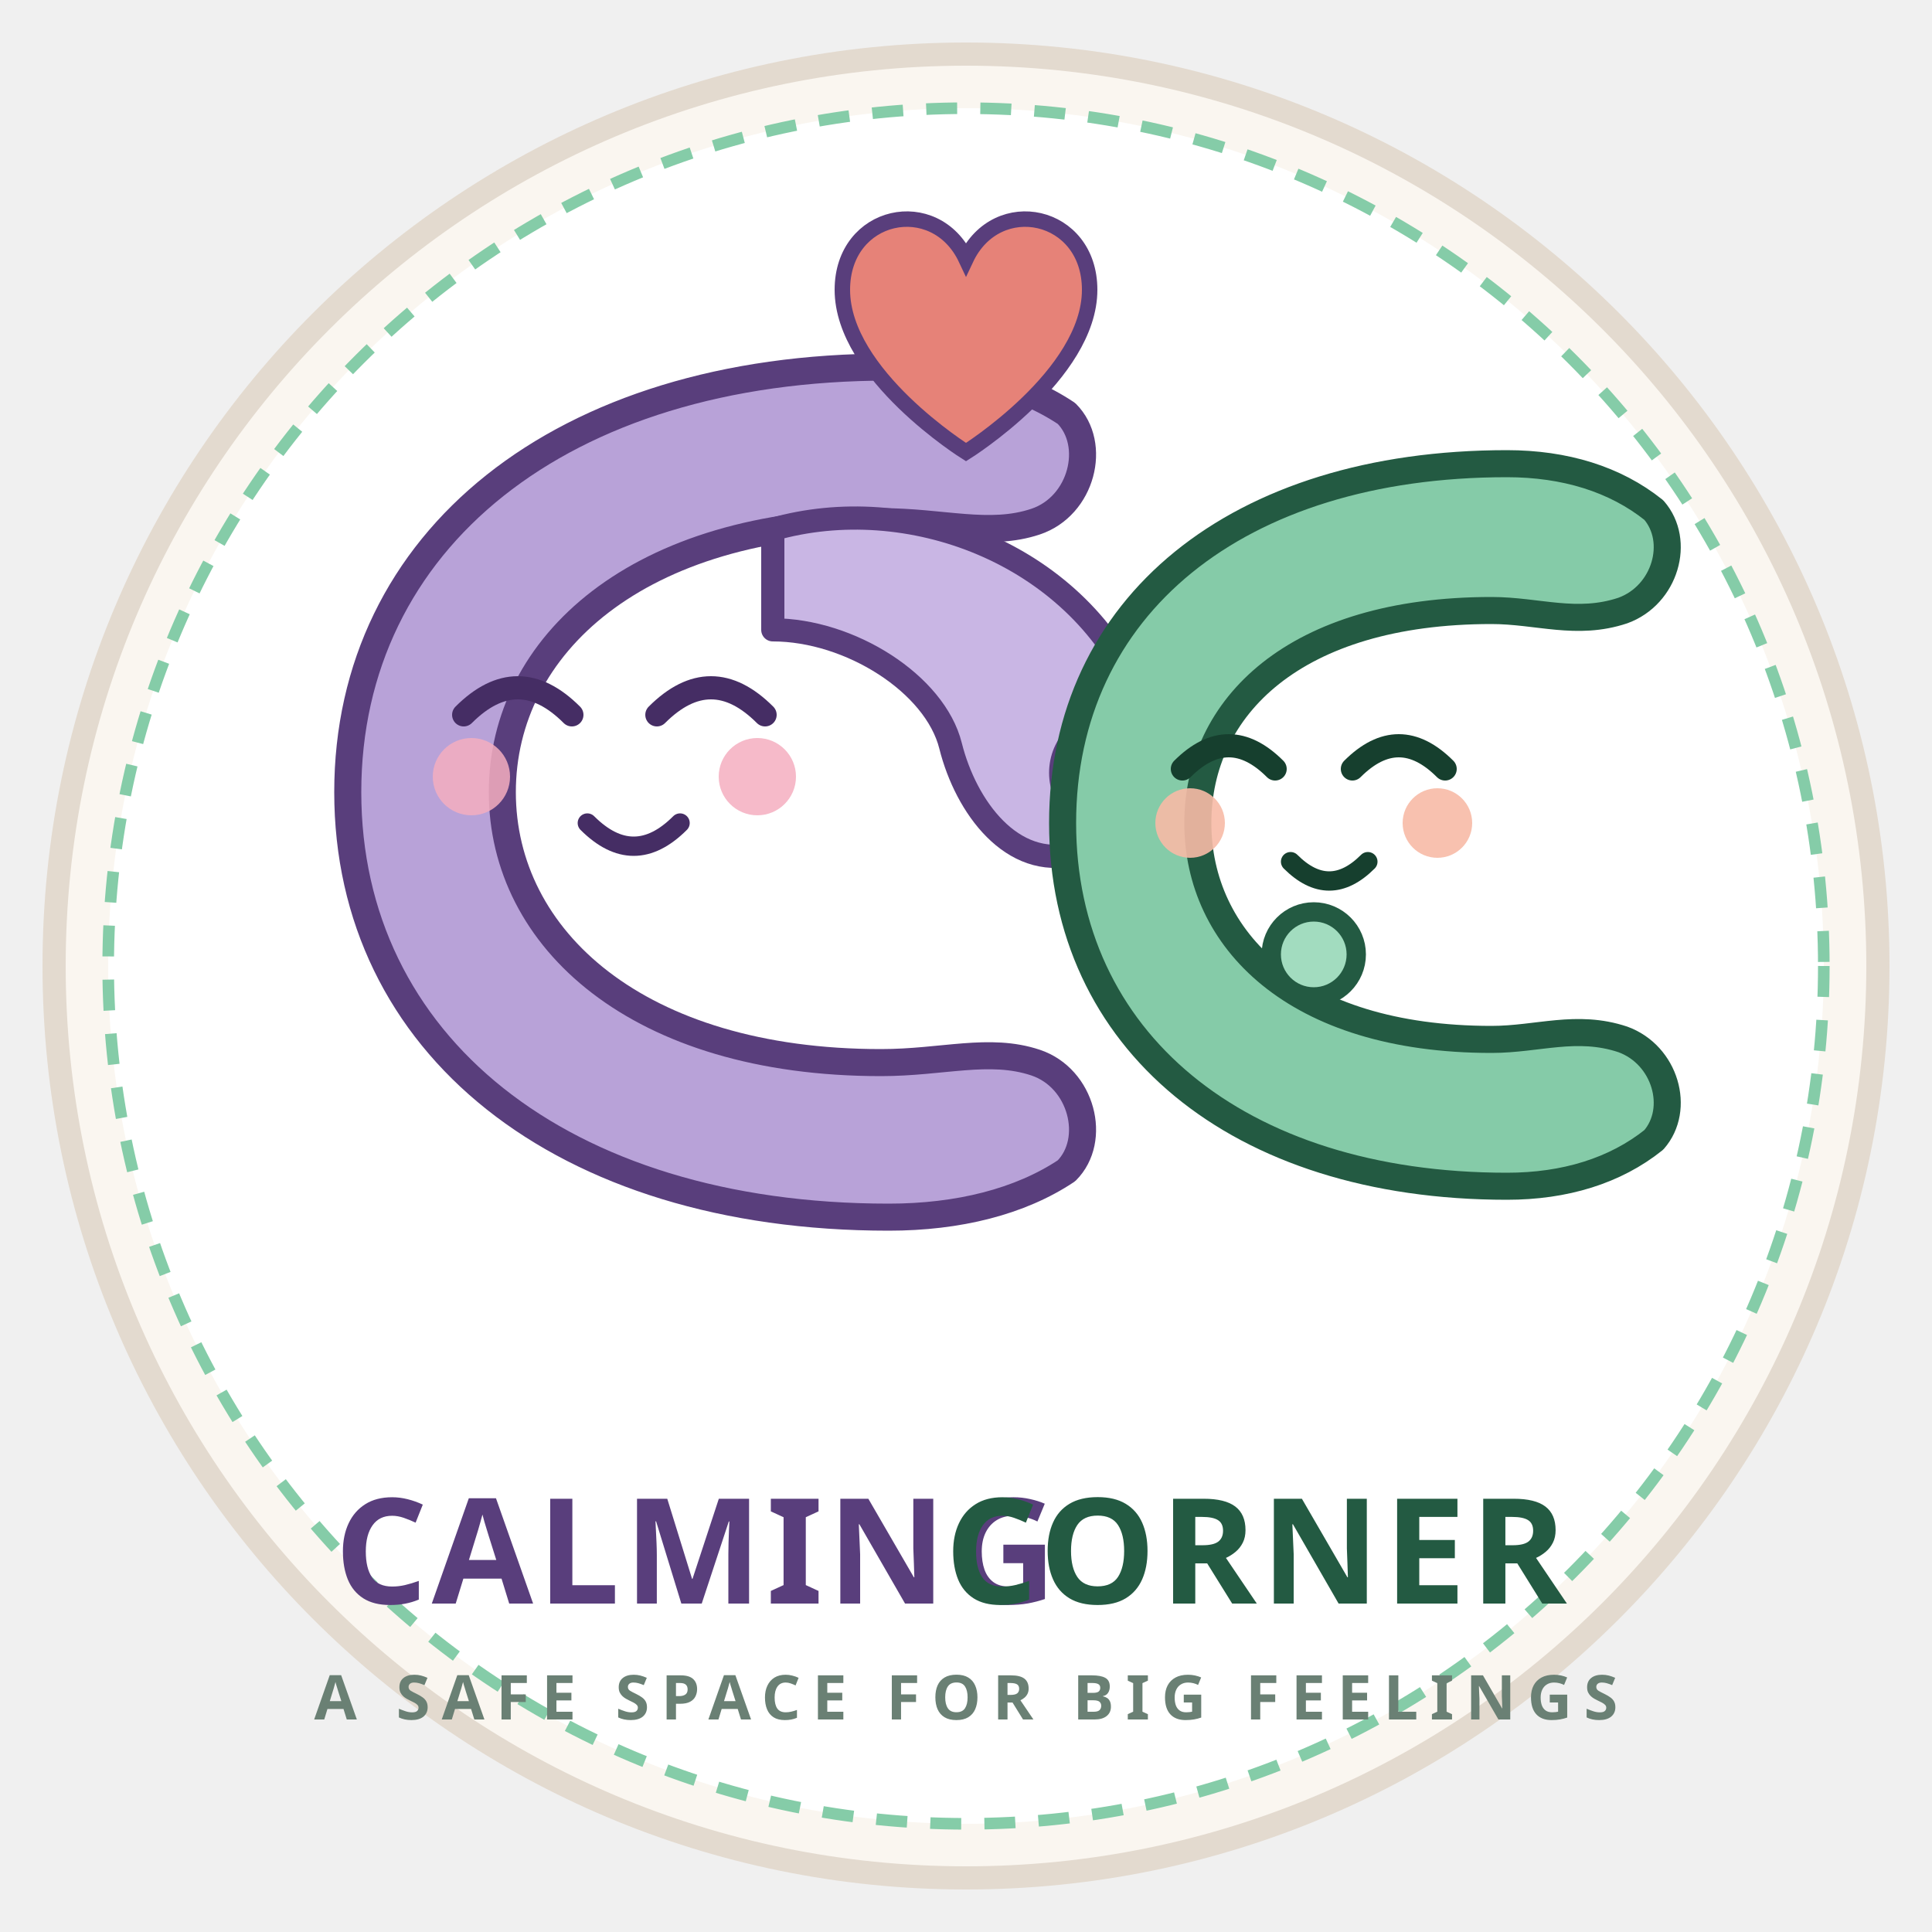
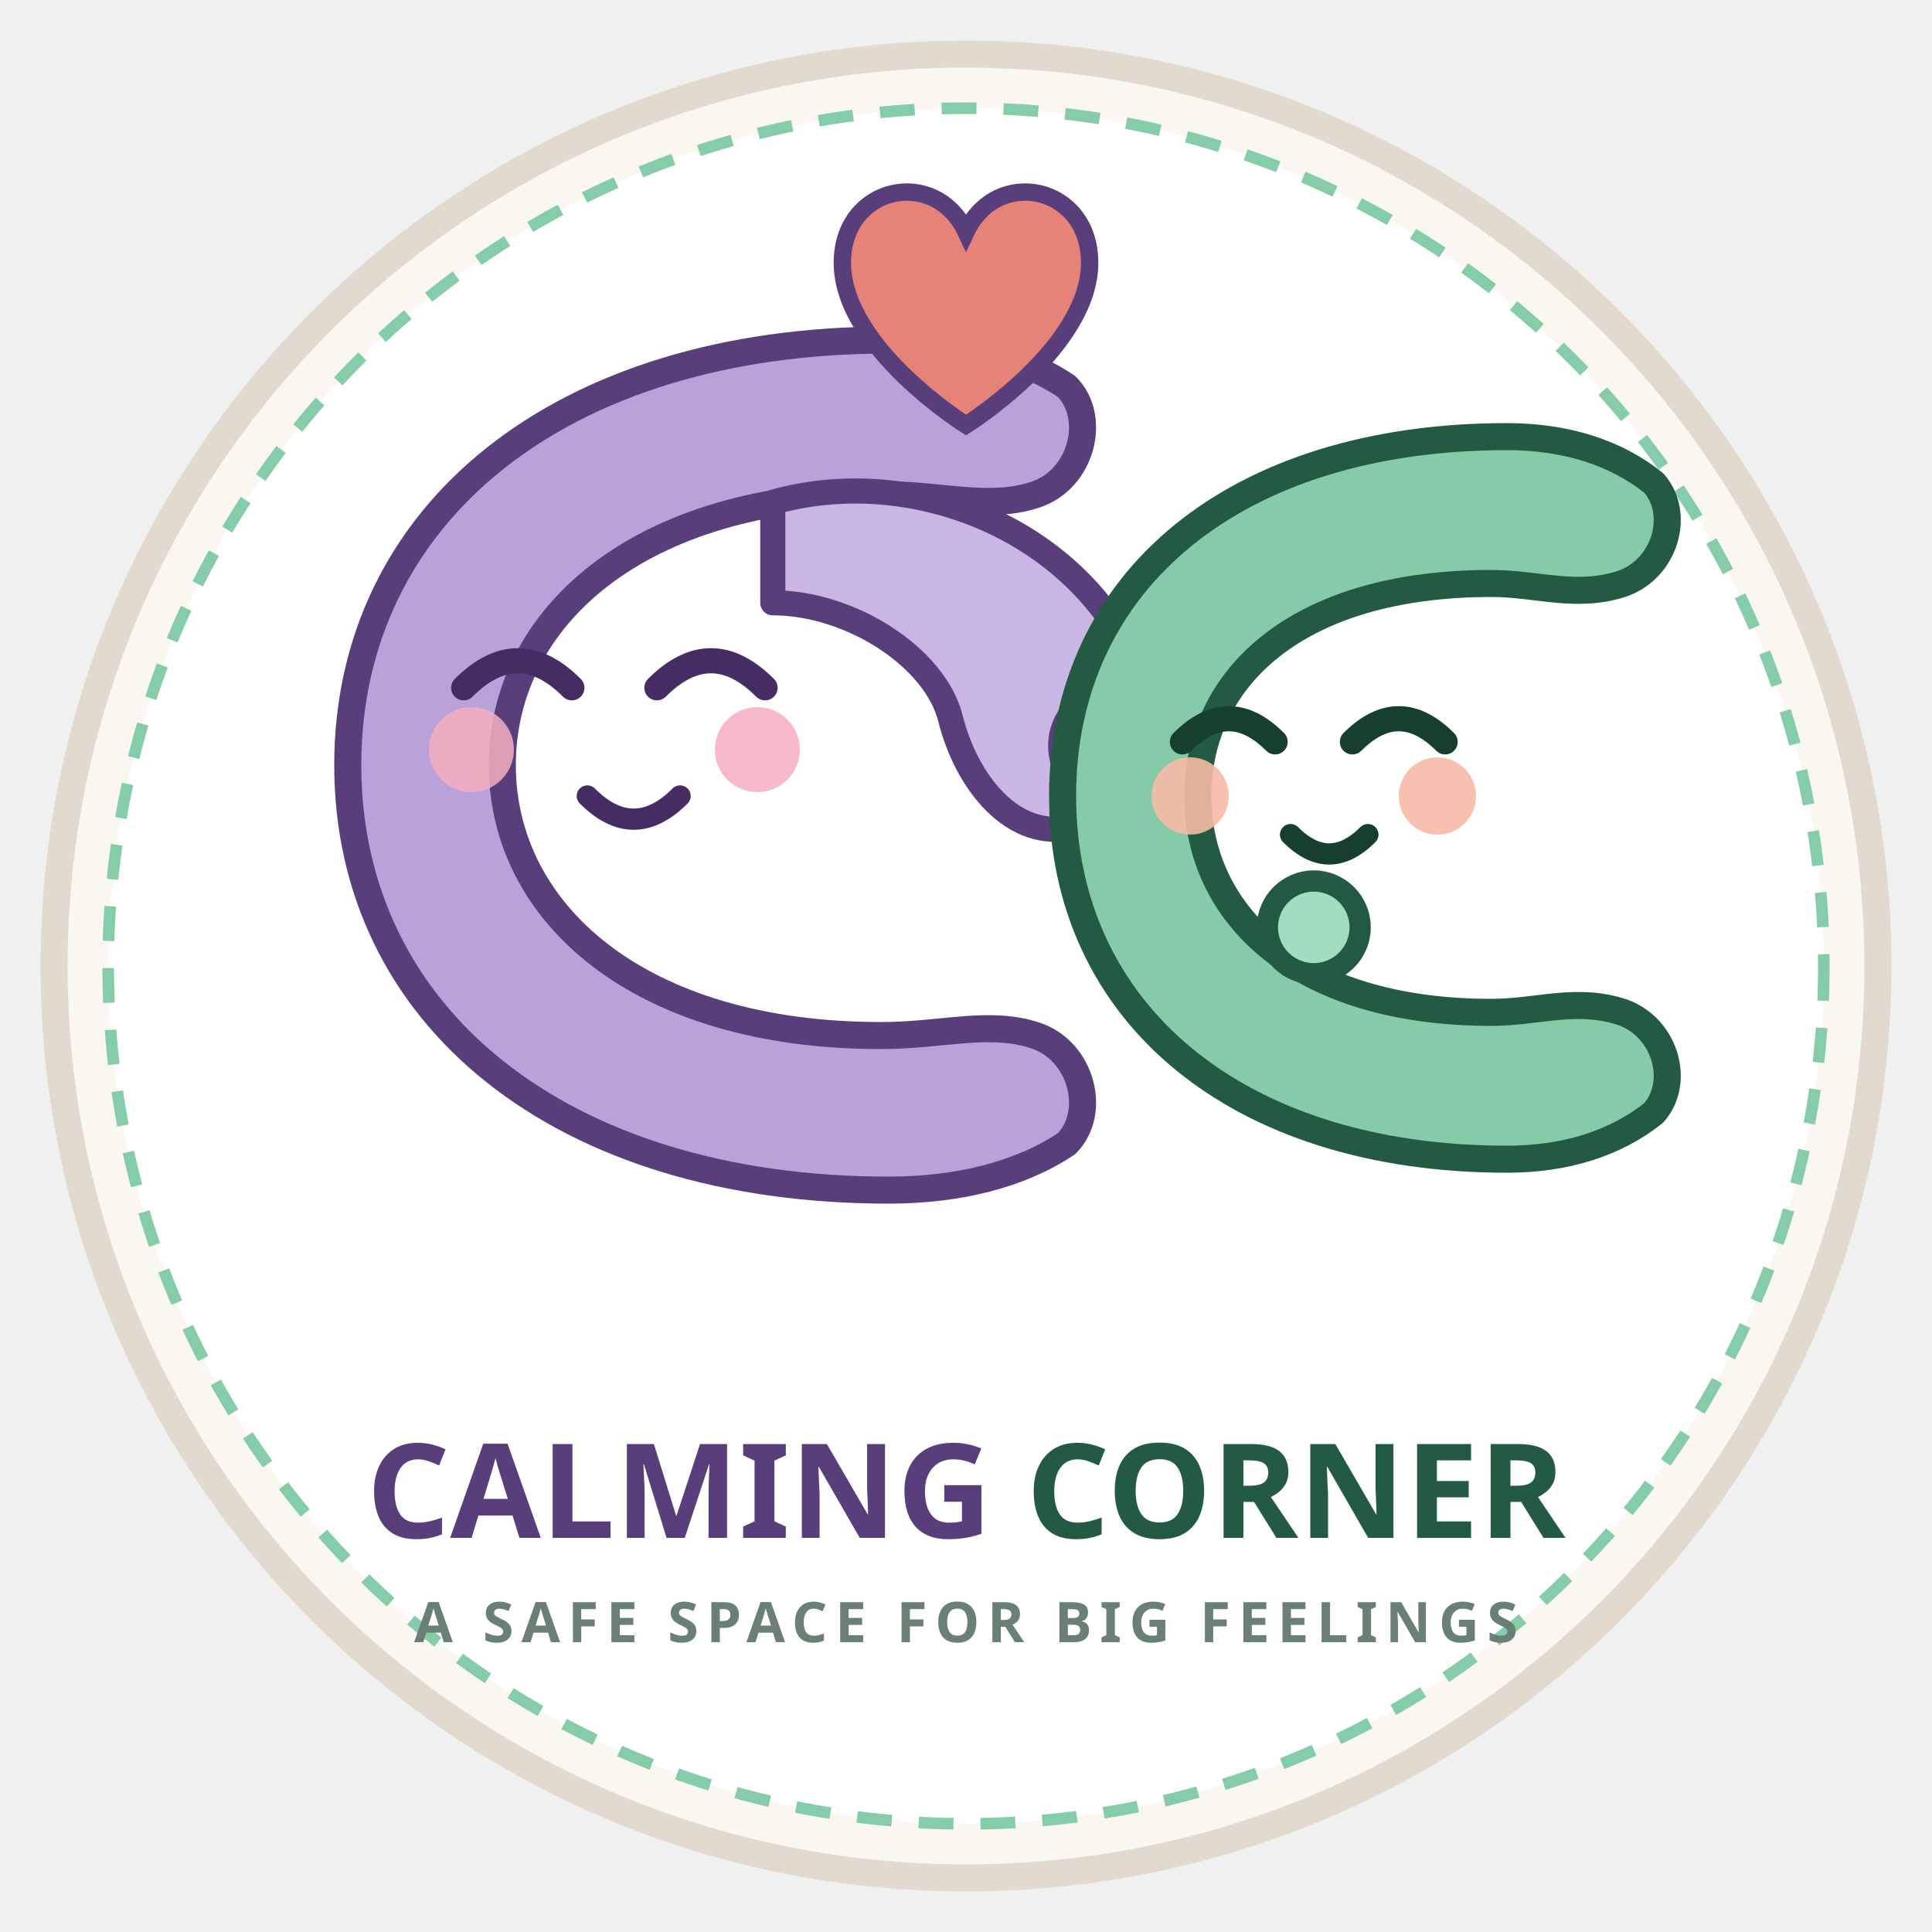
<svg xmlns="http://www.w3.org/2000/svg" viewBox="0 0 500 500" width="100%" height="100%">
  <defs>
-     <filter id="printShadow" x="-10%" y="-10%" width="120%" height="120%">
-       <feDropShadow dx="0" dy="4" stdDeviation="4" floodColor="#3A2C49" floodOpacity="0.12" />
+     <filter id="softGlow" x="-10%" y="-10%" width="120%" height="120%">
+       <feDropShadow dx="0" dy="3" stdDeviation="3" floodColor="#3A2C49" floodOpacity="0.1" />
    </filter>
  </defs>
-   <circle cx="250" cy="250" r="236" fill="#FAF6F0" stroke="#E3DACF" stroke-width="6" />
-   <circle cx="250" cy="250" r="222" fill="#FFFFFF" stroke="#85CCA8" stroke-width="3" stroke-dasharray="8 6" />
-   <g id="hugging-cc" transform="translate(0, -25)">
+   <circle cx="250" cy="250" r="236" fill="#FAF6F0" stroke="#E3DACF" stroke-width="7" />
+   <circle cx="250" cy="250" r="222" fill="#FFFFFF" stroke="#85CCA8" stroke-width="3" stroke-dasharray="9 7" />
+   <g id="hugging-cc" transform="translate(0, -32)">
    <g id="purple-c">
      <path d="M 230,120 C 145,120 90,165 90,230 C 90,295 145,340 230,340 C 248,340 264,336 276,328 C 284,320 280,304 268,300 C 256,296 244,300 228,300 C 165,300 130,268 130,230 C 130,192 165,160 228,160 C 244,160 256,164 268,160 C 280,156 284,140 276,132 C 264,124 248,120 230,120 Z" fill="#B8A2D8" stroke="#593E7C" stroke-width="7" stroke-linejoin="round" stroke-linecap="round" />
-       <path d="M 120,210 Q 134,196 148,210" fill="none" stroke="#452D64" stroke-width="6" stroke-linecap="round" />
-       <path d="M 170,210 Q 184,196 198,210" fill="none" stroke="#452D64" stroke-width="6" stroke-linecap="round" />
-       <path d="M 152,238 Q 164,250 176,238" fill="none" stroke="#452D64" stroke-width="5" stroke-linecap="round" />
-       <circle cx="122" cy="226" r="10" fill="#F4AEC0" opacity="0.85" />
-       <circle cx="196" cy="226" r="10" fill="#F4AEC0" opacity="0.85" />
-       <path d="M 200,162 C 235,152 278,168 294,204 C 302,222 298,242 278,246 C 262,250 250,234 246,218 C 242,202 220,188 200,188 Z" fill="#C9B6E4" stroke="#593E7C" stroke-width="6" stroke-linejoin="round" />
-       <circle cx="288" cy="225" r="14" fill="#C9B6E4" stroke="#593E7C" stroke-width="5" />
+       <path d="M 120,210 Q 134,196 148,210" fill="none" stroke="#452D64" stroke-width="6.5" stroke-linecap="round" />
+       <path d="M 170,210 Q 184,196 198,210" fill="none" stroke="#452D64" stroke-width="6.5" stroke-linecap="round" />
+       <path d="M 152,238 Q 164,250 176,238" fill="none" stroke="#452D64" stroke-width="5.5" stroke-linecap="round" />
+       <circle cx="122" cy="226" r="11" fill="#F4AEC0" opacity="0.85" />
+       <circle cx="196" cy="226" r="11" fill="#F4AEC0" opacity="0.85" />
+       <path d="M 200,162 C 235,152 278,168 294,204 C 302,222 298,242 278,246 C 262,250 250,234 246,218 C 242,202 220,188 200,188 Z" fill="#C9B6E4" stroke="#593E7C" stroke-width="6.5" stroke-linejoin="round" />
+       <circle cx="288" cy="225" r="14" fill="#C9B6E4" stroke="#593E7C" stroke-width="5.5" />
    </g>
    <g id="green-c">
      <path d="M 390,145 C 320,145 275,182 275,238 C 275,294 320,332 390,332 C 405,332 418,328 428,320 C 435,312 431,298 420,294 C 408,290 398,294 386,294 C 335,294 310,268 310,238 C 310,208 335,183 386,183 C 398,183 408,187 420,183 C 431,179 435,165 428,157 C 418,149 405,145 390,145 Z" fill="#85CBA8" stroke="#235A42" stroke-width="7" stroke-linejoin="round" stroke-linecap="round" />
-       <path d="M 306,224 Q 318,212 330,224" fill="none" stroke="#163F2E" stroke-width="6" stroke-linecap="round" />
-       <path d="M 350,224 Q 362,212 374,224" fill="none" stroke="#163F2E" stroke-width="6" stroke-linecap="round" />
-       <path d="M 334,248 Q 344,258 354,248" fill="none" stroke="#163F2E" stroke-width="5" stroke-linecap="round" />
-       <circle cx="308" cy="238" r="9" fill="#F7BAA6" opacity="0.9" />
-       <circle cx="372" cy="238" r="9" fill="#F7BAA6" opacity="0.9" />
-       <circle cx="340" cy="272" r="11" fill="#A2DCBF" stroke="#235A42" stroke-width="5" />
+       <path d="M 306,224 Q 318,212 330,224" fill="none" stroke="#163F2E" stroke-width="6.5" stroke-linecap="round" />
+       <path d="M 350,224 Q 362,212 374,224" fill="none" stroke="#163F2E" stroke-width="6.5" stroke-linecap="round" />
+       <path d="M 334,248 Q 344,258 354,248" fill="none" stroke="#163F2E" stroke-width="5.5" stroke-linecap="round" />
+       <circle cx="308" cy="238" r="10" fill="#F7BAA6" opacity="0.9" />
+       <circle cx="372" cy="238" r="10" fill="#F7BAA6" opacity="0.9" />
+       <circle cx="340" cy="272" r="12" fill="#A2DCBF" stroke="#235A42" stroke-width="5.5" />
    </g>
-     <path d="M 250,92 C 242,75 218,80 218,100 C 218,122 250,142 250,142 C 250,142 282,122 282,100 C 282,80 258,75 250,92 Z" fill="#E68278" stroke="#593E7C" stroke-width="4" />
+     <path d="M 250,92 C 242,75 218,80 218,100 C 218,122 250,142 250,142 C 250,142 282,122 282,100 C 282,80 258,75 250,92 Z" fill="#E68278" stroke="#593E7C" stroke-width="4.5" />
  </g>
-   <g id="brand-text" text-anchor="middle" font-family="'Fredoka', 'Quicksand', 'Nunito', sans-serif">
-     <text x="180" y="415" font-size="38" font-weight="800" fill="#593E7C" letter-spacing="1">CALMING</text>
-     <text x="325" y="415" font-size="38" font-weight="800" fill="#235A42" letter-spacing="1">CORNER</text>
-     <text x="250" y="445" font-size="16" font-weight="600" fill="#6A8074" letter-spacing="3">A SAFE SPACE FOR BIG FEELINGS</text>
+   <g id="brand-text" text-anchor="middle" font-family="'Fredoka', 'Quicksand', 'Nunito', 'Segoe UI', system-ui, sans-serif">
+     <text x="250" y="398" font-size="34" font-weight="800">
+       <tspan fill="#593E7C">CALMING </tspan>
+       <tspan fill="#235A42">CORNER</tspan>
+     </text>
+     <text x="250" y="425" font-size="14.5" font-weight="700" fill="#6A8074" letter-spacing="2">
+       A SAFE SPACE FOR BIG FEELINGS
+     </text>
  </g>
</svg>
